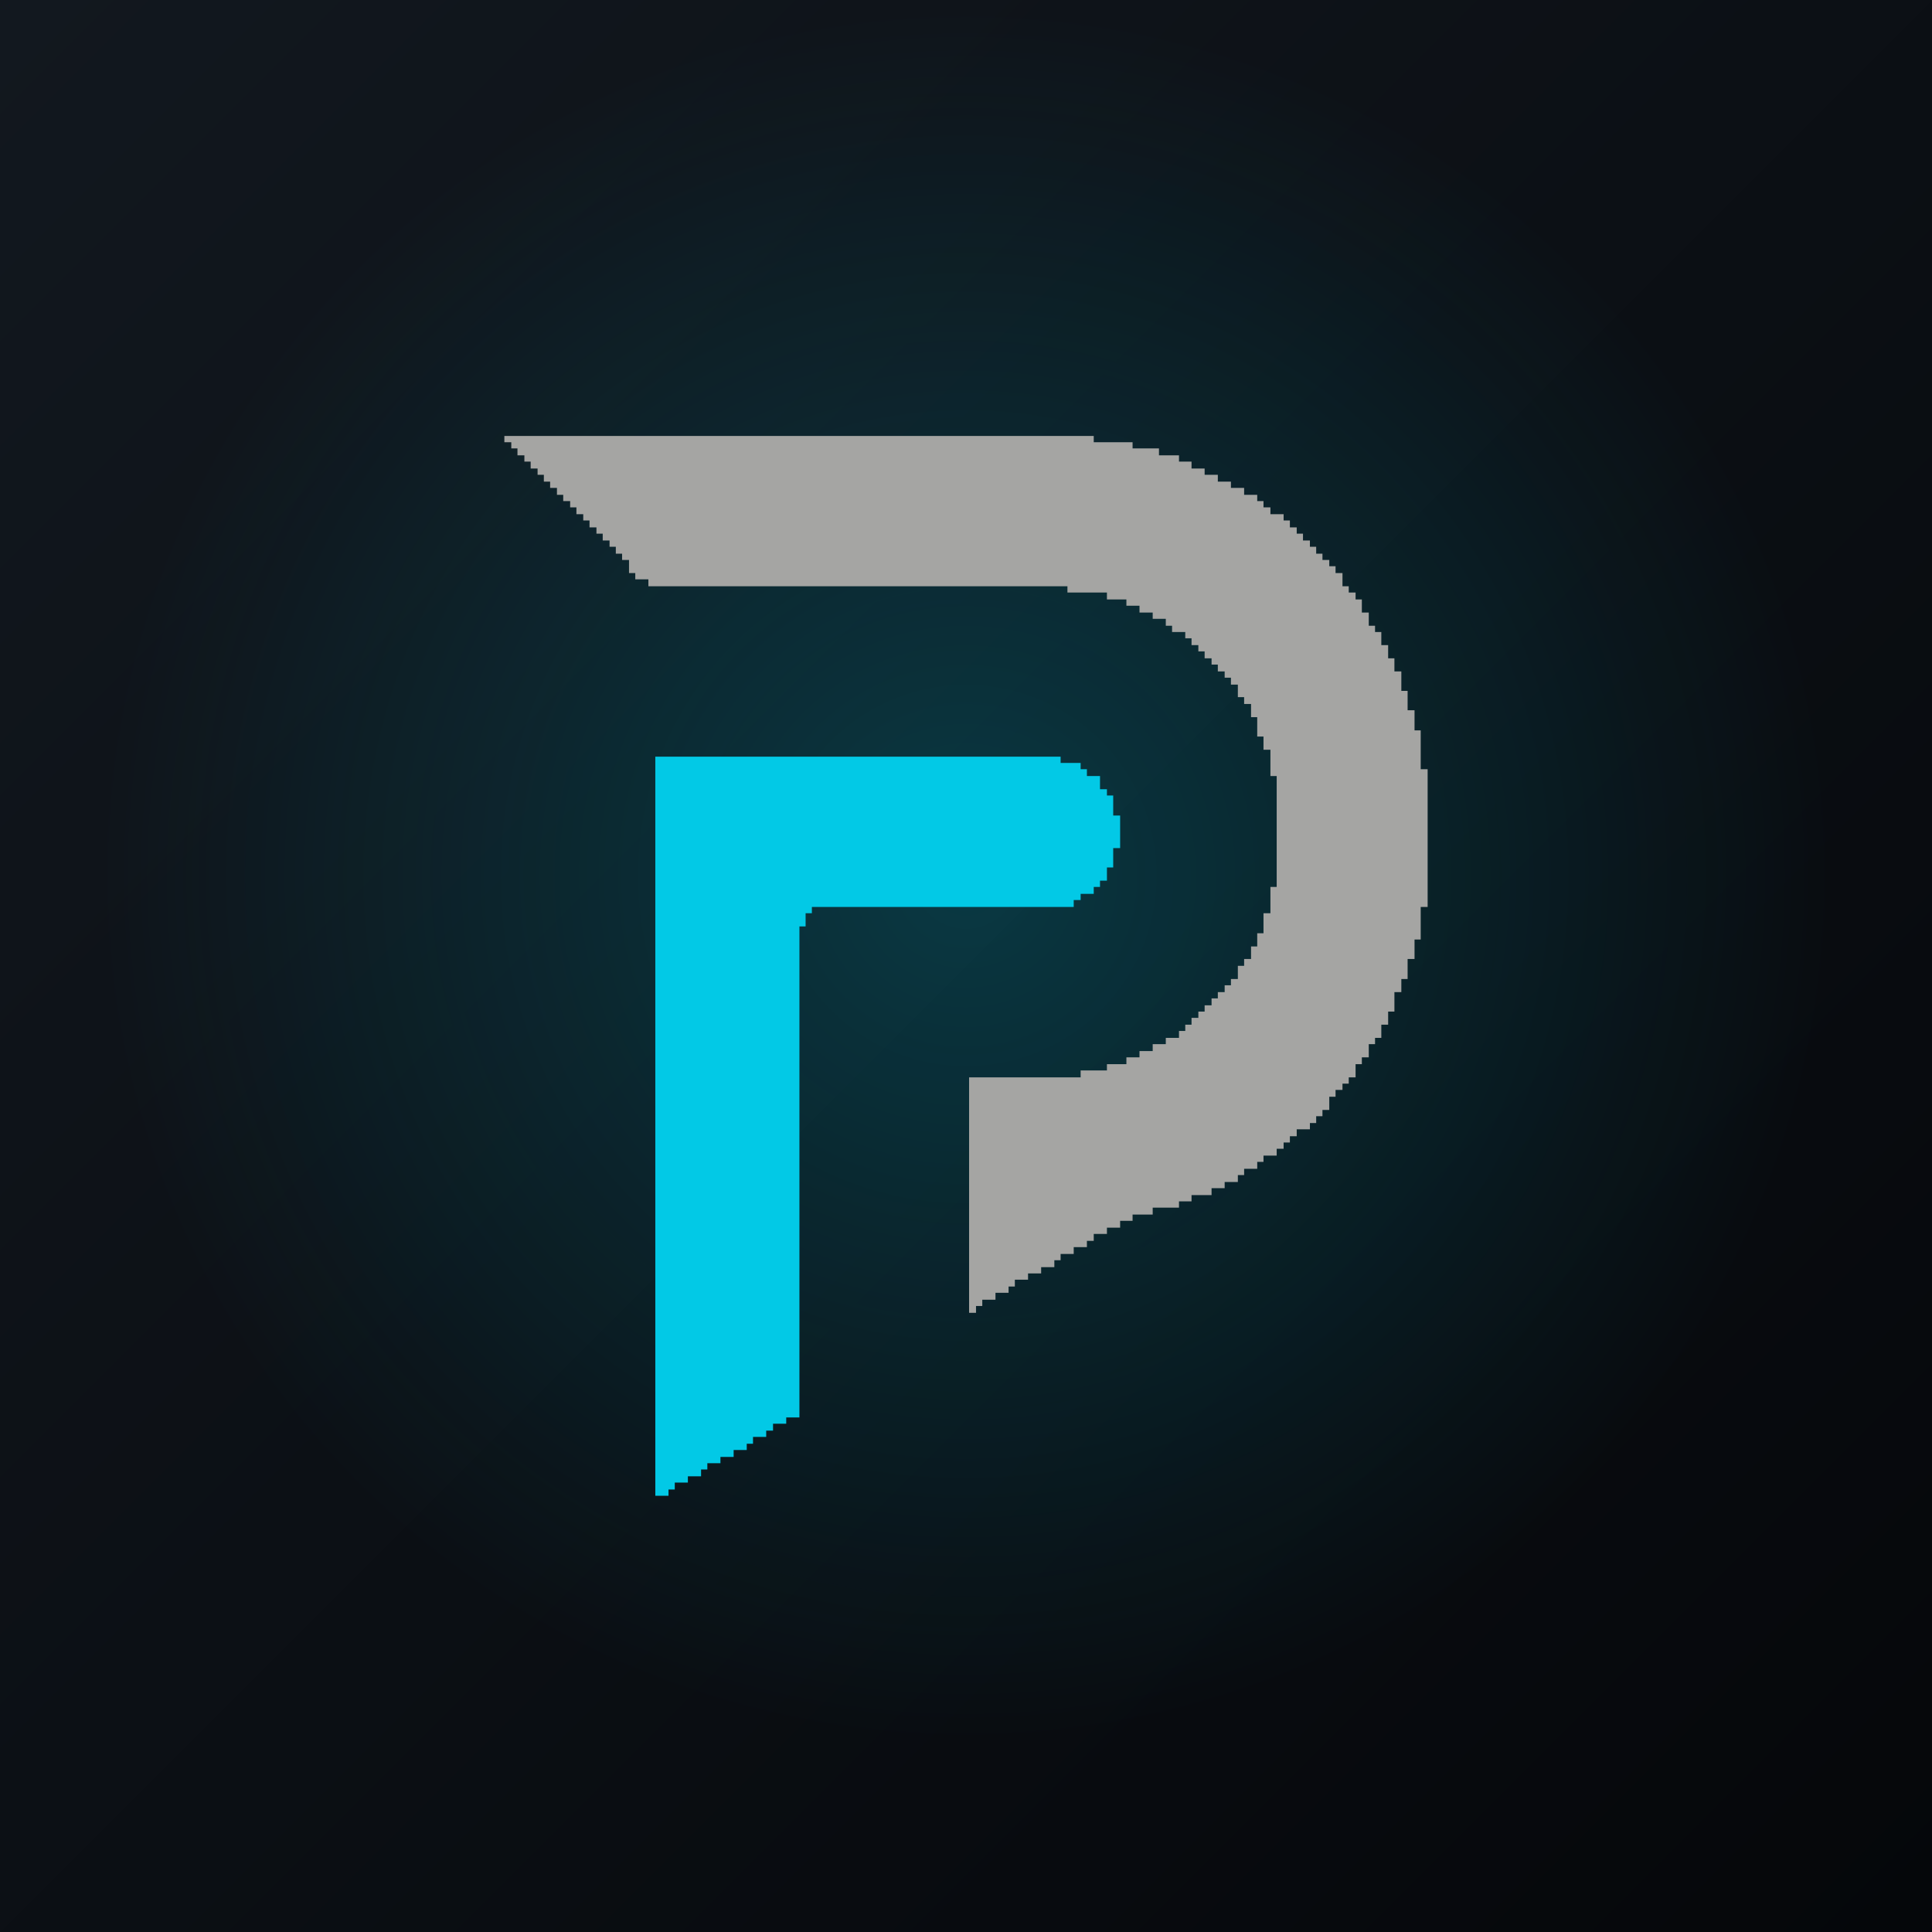
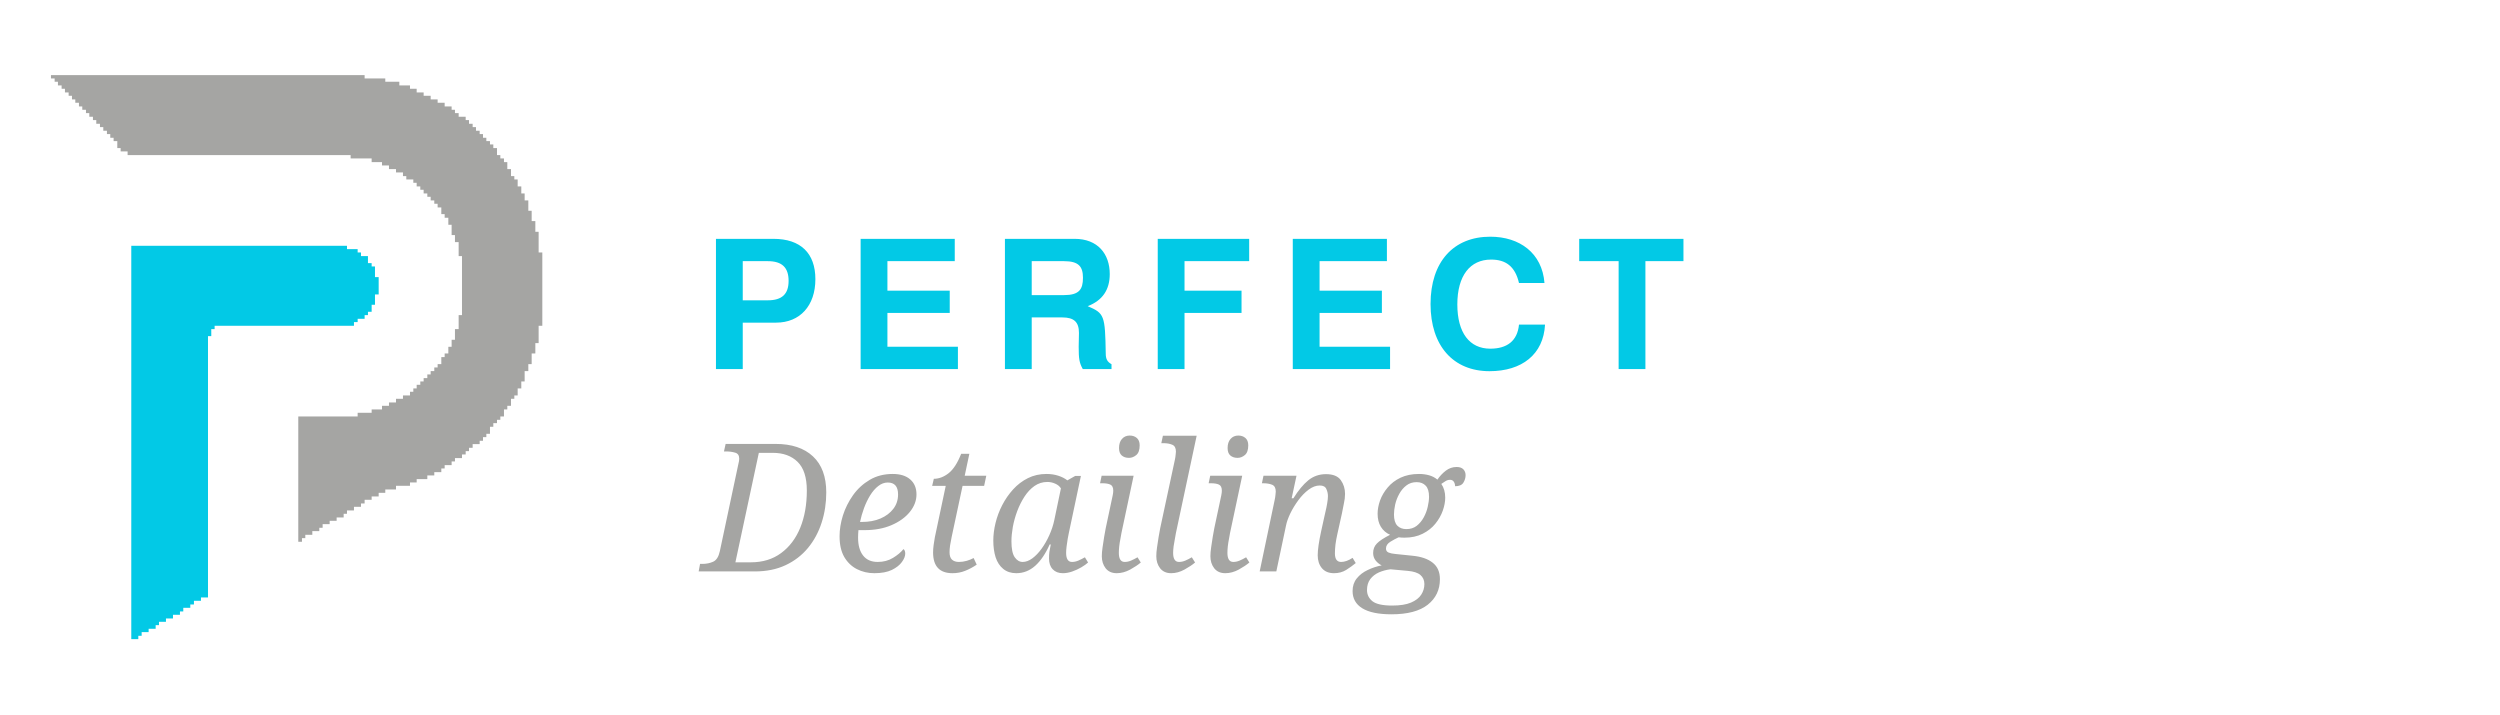
- <svg xmlns="http://www.w3.org/2000/svg" viewBox="0 0 512 512" width="512" height="512" role="img" aria-label="Perfect Detailing">
-   <defs>
-     <linearGradient id="bg" x1="0" y1="0" x2="512" y2="512" gradientUnits="userSpaceOnUse">
-       <stop stop-color="#12181F" />
-       <stop offset="1" stop-color="#05070A" />
-     </linearGradient>
-     <radialGradient id="glow" cx="256" cy="232" r="230" gradientUnits="userSpaceOnUse">
-       <stop stop-color="#02C9E6" stop-opacity=".22" />
-       <stop offset="1" stop-color="#02C9E6" stop-opacity="0" />
-     </radialGradient>
-   </defs>
-   <rect width="512" height="512" fill="url(#bg)" />
-   <rect width="512" height="512" fill="url(#glow)" />
-   <g transform="translate(132.0 113.7) scale(2.48)">
+ <svg xmlns="http://www.w3.org/2000/svg" viewBox="0 0 420 120" width="420" height="120" role="img" aria-label="Perfect Detailing">
+   <g transform="translate(8 12) scale(0.8367)">
    <path d="M50.33 81.86L50.33 69.28L56.29 69.28L62.25 69.28L62.25 68.91L62.25 68.54L63.65 68.54L65.06 68.54L65.06 68.21L65.06 67.87L66.10 67.87L67.14 67.87L67.14 67.50L67.14 67.14L67.84 67.14L68.54 67.14L68.54 66.80L68.54 66.47L69.24 66.47L69.95 66.47L69.95 66.10L69.95 65.73L70.65 65.73L71.35 65.73L71.35 65.39L71.35 65.06L72.05 65.06L72.76 65.06L72.76 64.69L72.76 64.32L73.09 64.32L73.43 64.32L73.43 63.99L73.43 63.65L73.76 63.65L74.10 63.65L74.10 63.29L74.10 62.92L74.46 62.92L74.83 62.92L74.83 62.58L74.83 62.25L75.17 62.25L75.50 62.25L75.50 61.91L75.50 61.58L75.87 61.58L76.24 61.58L76.24 61.21L76.24 60.84L76.57 60.84L76.91 60.84L76.91 60.51L76.91 60.17L77.28 60.17L77.64 60.17L77.64 59.81L77.64 59.44L77.98 59.44L78.31 59.44L78.31 59.10L78.31 58.77L78.68 58.77L79.05 58.77L79.05 58.07L79.05 57.36L79.38 57.36L79.72 57.36L79.72 56.99L79.72 56.63L80.09 56.63L80.46 56.63L80.46 55.96L80.46 55.29L80.79 55.29L81.12 55.29L81.12 54.59L81.12 53.88L81.46 53.88L81.79 53.88L81.79 52.81L81.79 51.74L82.16 51.74L82.53 51.74L82.53 50.33L82.53 48.93L82.86 48.93L83.20 48.93L83.20 43.01L83.20 37.08L82.86 37.08L82.53 37.08L82.53 35.68L82.53 34.27L82.16 34.27L81.79 34.27L81.79 33.57L81.79 32.86L81.46 32.86L81.12 32.86L81.12 31.83L81.12 30.79L80.79 30.79L80.46 30.79L80.46 30.09L80.46 29.38L80.09 29.38L79.72 29.38L79.72 29.02L79.72 28.65L79.38 28.65L79.05 28.65L79.05 27.98L79.05 27.31L78.68 27.31L78.31 27.31L78.31 26.94L78.31 26.57L77.98 26.57L77.64 26.57L77.64 26.24L77.64 25.90L77.28 25.90L76.91 25.90L76.91 25.54L76.91 25.17L76.57 25.17L76.24 25.17L76.24 24.83L76.24 24.50L75.87 24.50L75.50 24.50L75.50 24.13L75.50 23.76L75.17 23.76L74.83 23.76L74.83 23.43L74.83 23.09L74.46 23.09L74.10 23.09L74.10 22.72L74.10 22.36L73.76 22.36L73.43 22.36L73.43 22.02L73.43 21.69L72.72 21.69L72.02 21.69L72.02 21.35L72.02 21.02L71.69 21.02L71.35 21.02L71.35 20.65L71.35 20.28L70.65 20.28L69.95 20.28L69.95 19.95L69.95 19.61L69.24 19.61L68.54 19.61L68.54 19.24L68.54 18.88L67.84 18.88L67.14 18.88L67.14 18.54L67.14 18.21L66.10 18.21L65.06 18.21L65.06 17.84L65.06 17.47L62.95 17.47L60.84 17.47L60.84 17.14L60.84 16.80L38.45 16.80L16.06 16.80L16.06 16.43L16.06 16.06L15.36 16.06L14.66 16.06L14.66 15.73L14.66 15.39L14.32 15.39L13.99 15.39L13.99 14.69L13.99 13.99L13.62 13.99L13.25 13.99L13.25 13.65L13.25 13.32L12.92 13.32L12.58 13.32L12.58 12.95L12.58 12.58L12.25 12.58L11.91 12.58L11.91 12.25L11.91 11.91L11.55 11.91L11.18 11.91L11.18 11.55L11.18 11.18L10.84 11.18L10.51 11.18L10.51 10.84L10.51 10.51L10.14 10.51L9.77 10.51L9.77 10.14L9.77 9.77L9.44 9.77L9.10 9.77L9.10 9.44L9.10 9.10L8.73 9.10L8.37 9.10L8.37 8.73L8.37 8.37L8.03 8.37L7.70 8.37L7.70 8.03L7.70 7.70L7.33 7.70L6.96 7.70L6.96 7.36L6.96 7.03L6.63 7.03L6.29 7.03L6.29 6.66L6.29 6.29L5.92 6.29L5.56 6.29L5.56 5.96L5.56 5.62L5.22 5.62L4.89 5.62L4.89 5.25L4.89 4.89L4.55 4.89L4.22 4.89L4.22 4.55L4.22 4.22L3.85 4.22L3.48 4.22L3.48 3.85L3.48 3.48L3.15 3.48L2.81 3.48L2.81 3.15L2.81 2.81L2.44 2.81L2.07 2.81L2.07 2.44L2.07 2.07L1.74 2.07L1.41 2.07L1.41 1.74L1.41 1.41L1.04 1.41L0.67 1.41L0.67 1.07L0.67 0.74L32.16 0.74L63.65 0.74L63.65 1.07L63.65 1.41L65.73 1.41L67.80 1.41L67.80 1.74L67.80 2.07L69.21 2.07L70.62 2.07L70.62 2.44L70.62 2.81L71.69 2.81L72.76 2.81L72.76 3.15L72.76 3.48L73.43 3.48L74.10 3.48L74.10 3.85L74.10 4.22L74.80 4.22L75.50 4.22L75.50 4.55L75.50 4.89L76.20 4.89L76.91 4.89L76.91 5.25L76.91 5.62L77.61 5.62L78.31 5.62L78.31 5.96L78.31 6.29L79.02 6.29L79.72 6.29L79.72 6.66L79.72 7.03L80.42 7.03L81.12 7.03L81.12 7.36L81.12 7.70L81.46 7.70L81.79 7.70L81.79 8.03L81.79 8.37L82.16 8.37L82.53 8.37L82.53 8.73L82.53 9.10L83.23 9.10L83.94 9.10L83.94 9.44L83.94 9.77L84.27 9.77L84.61 9.77L84.61 10.14L84.61 10.51L84.97 10.51L85.34 10.51L85.34 10.84L85.34 11.18L85.68 11.18L86.01 11.18L86.01 11.55L86.01 11.91L86.38 11.91L86.75 11.91L86.75 12.25L86.75 12.58L87.08 12.58L87.42 12.58L87.42 12.95L87.42 13.32L87.75 13.32L88.09 13.32L88.09 13.65L88.09 13.99L88.45 13.99L88.82 13.99L88.82 14.32L88.82 14.66L89.16 14.66L89.49 14.66L89.49 15.03L89.49 15.39L89.86 15.39L90.23 15.39L90.23 16.10L90.23 16.80L90.56 16.80L90.90 16.80L90.90 17.14L90.90 17.47L91.27 17.47L91.63 17.47L91.63 17.84L91.63 18.21L91.97 18.21L92.30 18.21L92.30 18.91L92.30 19.61L92.67 19.61L93.04 19.61L93.04 20.31L93.04 21.02L93.37 21.02L93.71 21.02L93.71 21.35L93.71 21.69L94.04 21.69L94.38 21.69L94.38 22.39L94.38 23.09L94.75 23.09L95.11 23.09L95.11 23.80L95.11 24.50L95.45 24.50L95.78 24.50L95.78 25.20L95.78 25.90L96.15 25.90L96.52 25.90L96.52 26.94L96.52 27.98L96.85 27.98L97.19 27.98L97.19 29.02L97.19 30.05L97.56 30.05L97.93 30.05L97.93 31.12L97.93 32.20L98.26 32.20L98.59 32.20L98.59 34.27L98.59 36.35L98.96 36.35L99.33 36.35L99.33 43.71L99.33 51.07L98.96 51.07L98.59 51.07L98.59 52.81L98.59 54.55L98.26 54.55L97.93 54.55L97.93 55.59L97.93 56.63L97.56 56.63L97.19 56.63L97.19 57.70L97.19 58.77L96.85 58.77L96.52 58.77L96.52 59.47L96.52 60.17L96.15 60.17L95.78 60.17L95.78 61.21L95.78 62.25L95.45 62.25L95.11 62.25L95.11 62.95L95.11 63.65L94.75 63.65L94.38 63.65L94.38 64.36L94.38 65.06L94.04 65.06L93.71 65.06L93.71 65.39L93.71 65.73L93.37 65.73L93.04 65.73L93.04 66.43L93.04 67.14L92.67 67.14L92.30 67.14L92.30 67.50L92.30 67.87L91.97 67.87L91.63 67.87L91.63 68.57L91.63 69.28L91.27 69.28L90.90 69.28L90.90 69.61L90.90 69.95L90.56 69.95L90.23 69.95L90.23 70.28L90.23 70.62L89.86 70.62L89.49 70.62L89.49 70.98L89.49 71.35L89.16 71.35L88.82 71.35L88.82 72.05L88.82 72.76L88.45 72.76L88.09 72.76L88.09 73.09L88.09 73.43L87.75 73.43L87.42 73.43L87.42 73.80L87.42 74.16L87.08 74.16L86.75 74.16L86.75 74.50L86.75 74.83L86.04 74.83L85.34 74.83L85.34 75.20L85.34 75.57L84.97 75.57L84.61 75.57L84.61 75.90L84.61 76.24L84.27 76.24L83.94 76.24L83.94 76.57L83.94 76.91L83.57 76.91L83.20 76.91L83.20 77.28L83.20 77.64L82.50 77.64L81.79 77.64L81.79 77.98L81.79 78.31L81.46 78.31L81.12 78.31L81.12 78.68L81.12 79.05L80.42 79.05L79.72 79.05L79.72 79.38L79.72 79.72L79.38 79.72L79.05 79.72L79.05 80.09L79.05 80.46L78.35 80.46L77.64 80.46L77.64 80.79L77.64 81.12L76.94 81.12L76.24 81.12L76.24 81.49L76.24 81.86L75.17 81.86L74.10 81.86L74.10 82.20L74.10 82.53L73.43 82.53L72.76 82.53L72.76 82.86L72.76 83.20L71.35 83.20L69.95 83.20L69.95 83.57L69.95 83.94L68.88 83.94L67.80 83.94L67.80 84.27L67.80 84.61L67.14 84.61L66.47 84.61L66.47 84.97L66.47 85.34L65.76 85.34L65.06 85.34L65.06 85.68L65.06 86.01L64.36 86.01L63.65 86.01L63.65 86.38L63.65 86.75L63.29 86.75L62.92 86.75L62.92 87.08L62.92 87.42L62.22 87.42L61.51 87.42L61.51 87.78L61.51 88.15L60.81 88.15L60.11 88.15L60.11 88.49L60.11 88.82L59.77 88.82L59.44 88.82L59.44 89.19L59.44 89.56L58.73 89.56L58.03 89.56L58.03 89.89L58.03 90.23L57.33 90.23L56.63 90.23L56.63 90.56L56.63 90.90L55.92 90.90L55.22 90.90L55.22 91.27L55.22 91.63L54.89 91.63L54.55 91.63L54.55 91.97L54.55 92.30L53.85 92.30L53.15 92.30L53.15 92.67L53.15 93.04L52.44 93.04L51.74 93.04L51.74 93.37L51.74 93.71L51.41 93.71L51.07 93.71L51.07 94.08L51.07 94.44L50.70 94.44L50.33 94.44L50.33 81.86Z" fill="#A5A5A3" />
    <path d="M16.80 74.50L16.80 35.01L38.45 35.01L60.11 35.01L60.11 35.34L60.11 35.68L61.18 35.68L62.25 35.68L62.25 36.01L62.25 36.35L62.58 36.35L62.92 36.35L62.92 36.71L62.92 37.08L63.62 37.08L64.32 37.08L64.32 37.78L64.32 38.49L64.69 38.49L65.06 38.49L65.06 38.82L65.06 39.16L65.39 39.16L65.73 39.16L65.73 40.23L65.73 41.30L66.10 41.30L66.47 41.30L66.47 43.04L66.47 44.78L66.10 44.78L65.73 44.78L65.73 45.82L65.73 46.85L65.39 46.85L65.06 46.85L65.06 47.56L65.06 48.26L64.69 48.26L64.32 48.26L64.32 48.59L64.32 48.93L63.99 48.93L63.65 48.93L63.65 49.30L63.65 49.67L62.95 49.67L62.25 49.67L62.25 50.00L62.25 50.33L61.88 50.33L61.51 50.33L61.51 50.70L61.51 51.07L47.52 51.07L33.53 51.07L33.53 51.41L33.53 51.74L33.20 51.74L32.86 51.74L32.86 52.44L32.86 53.15L32.53 53.15L32.20 53.15L32.20 79.38L32.20 105.62L31.49 105.62L30.79 105.62L30.79 105.96L30.79 106.29L30.09 106.29L29.38 106.29L29.38 106.66L29.38 107.03L29.02 107.03L28.65 107.03L28.65 107.36L28.65 107.70L27.95 107.70L27.24 107.70L27.24 108.07L27.24 108.43L26.91 108.43L26.57 108.43L26.57 108.77L26.57 109.10L25.87 109.10L25.17 109.10L25.17 109.47L25.17 109.84L24.46 109.84L23.76 109.84L23.76 110.17L23.76 110.51L23.06 110.51L22.36 110.51L22.36 110.84L22.36 111.18L22.02 111.18L21.69 111.18L21.69 111.55L21.69 111.91L20.98 111.91L20.28 111.91L20.28 112.25L20.28 112.58L19.58 112.58L18.88 112.58L18.88 112.95L18.88 113.32L18.54 113.32L18.21 113.32L18.21 113.65L18.21 113.99L17.50 113.99L16.80 113.99L16.80 74.50Z" fill="#02C9E6" />
  </g>
+   <text x="118" y="62" font-family="Sora, Helvetica Neue, sans-serif" font-weight="700" font-size="30" letter-spacing="4.2" fill="#02C9E6">PERFECT</text>
+   <text x="118" y="96" font-family="Playfair Display, Georgia, serif" font-style="italic" font-size="30" fill="#A5A5A3">Detailing</text>
</svg>
